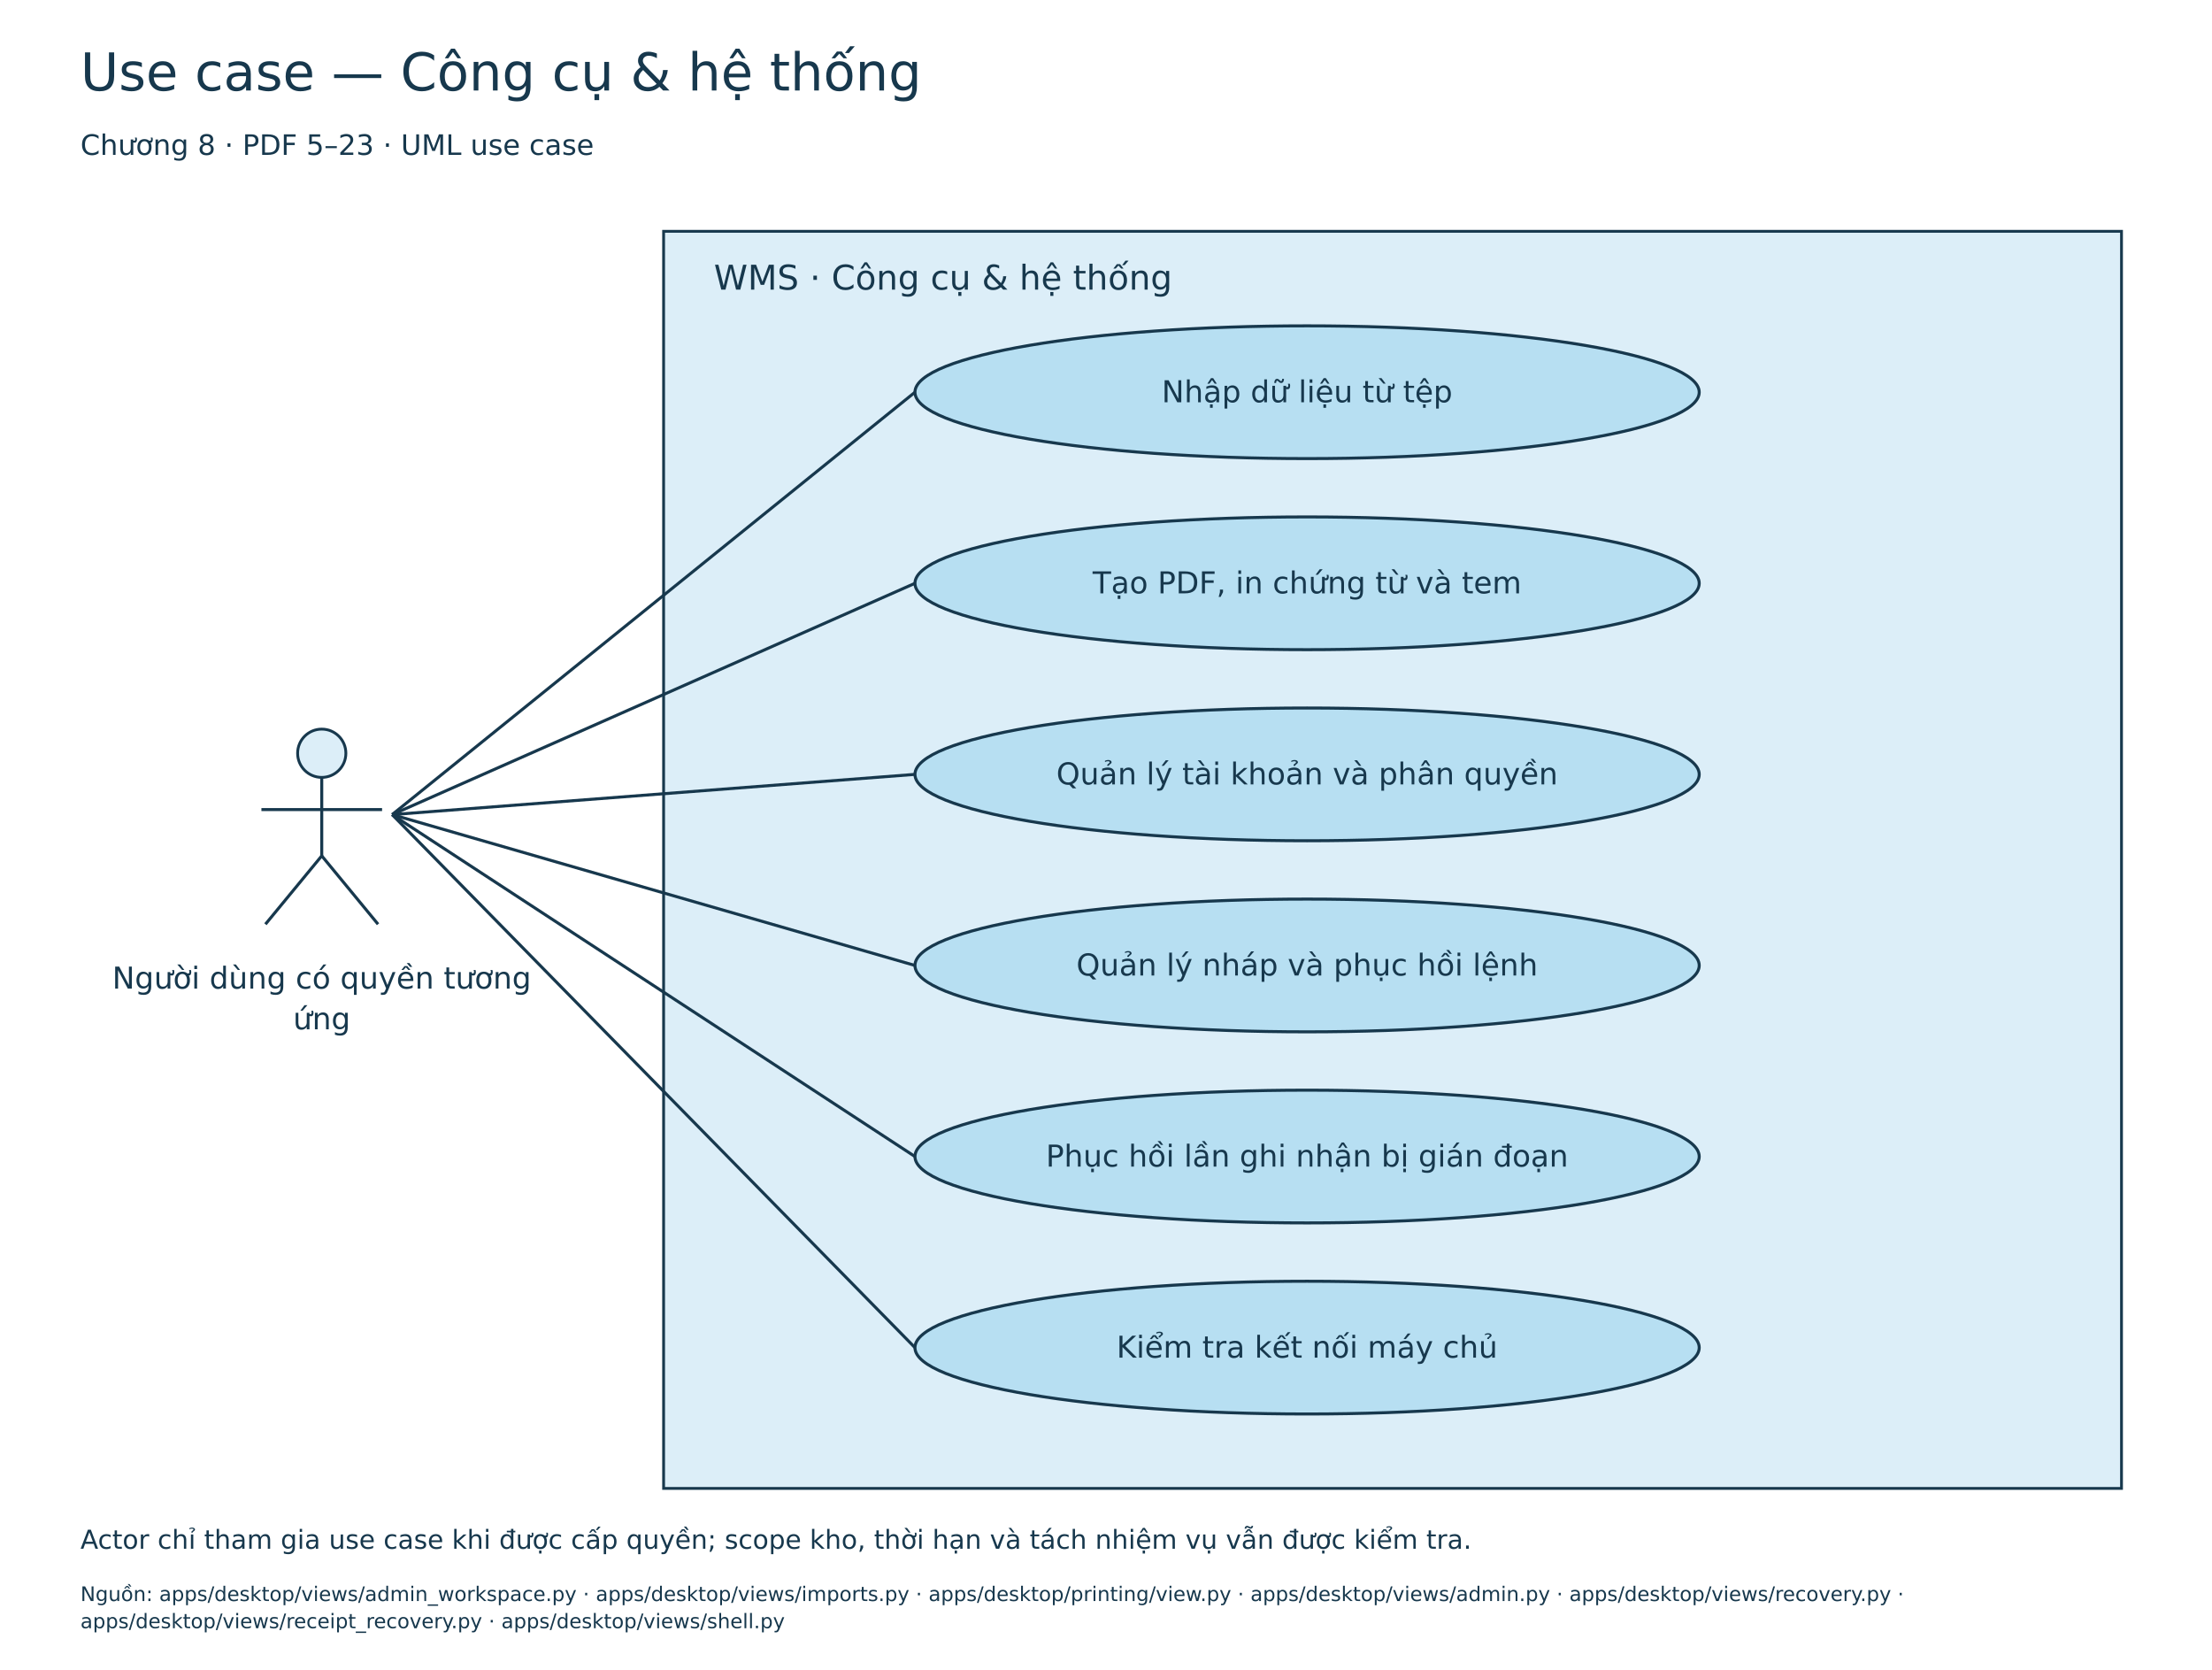
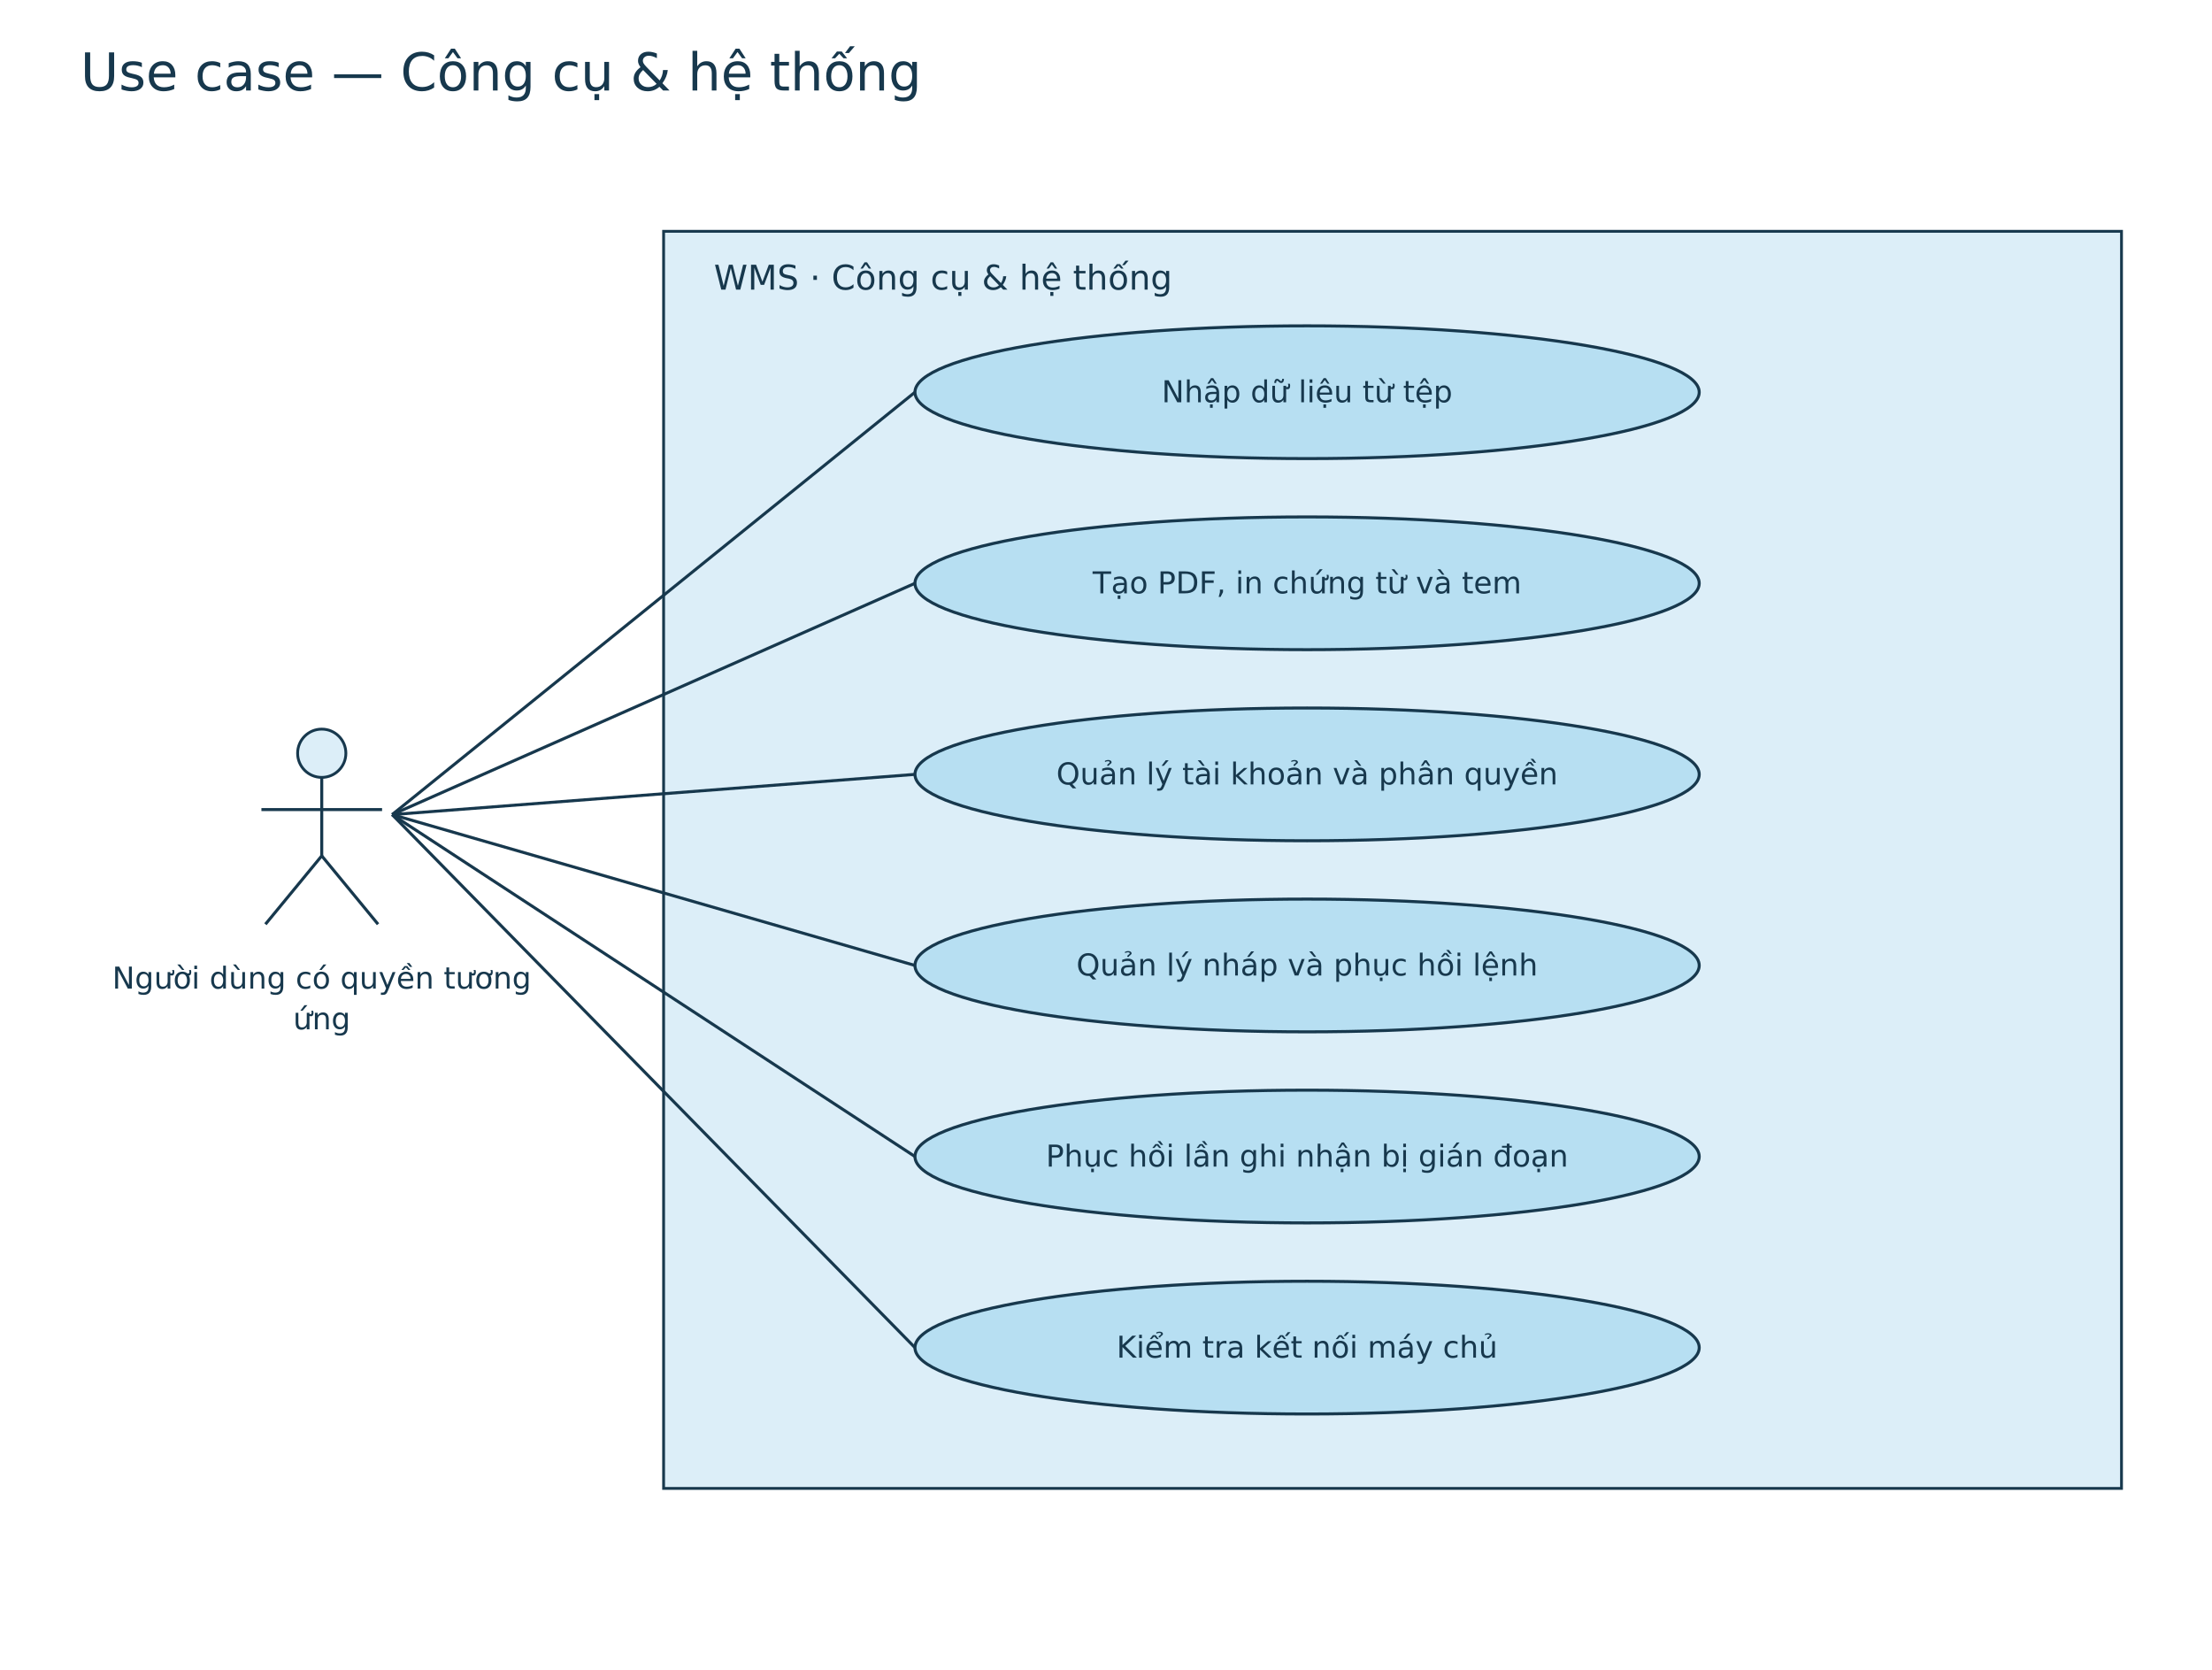
<svg xmlns="http://www.w3.org/2000/svg" width="1100" height="830" viewBox="0 0 1100 830">
  <text font-family="DejaVu Sans" font-size="26" text-anchor="start" x="40" y="45.0" fill="#17384d">Use case — Công cụ &amp; hệ thống</text>
-   <text font-family="DejaVu Sans" font-size="14" text-anchor="start" x="40" y="77.0" fill="#17384d">Chương 8 · PDF 5–23 · UML use case</text>
  <rect stroke-width="1.4" x="330" y="115" width="725" height="625" rx="0" fill="#dceef8" stroke="#17384d" />
  <text font-family="DejaVu Sans" font-size="17" text-anchor="start" x="355" y="144.0" fill="#17384d">WMS · Công cụ &amp; hệ thống</text>
  <polyline stroke-width="1.5" points="195.0,405.0 455.0,195.0" fill="none" stroke="#17384d" />
  <polyline stroke-width="1.5" points="195.0,405.0 455.0,290.0" fill="none" stroke="#17384d" />
  <polyline stroke-width="1.5" points="195.0,405.0 455.0,385.0" fill="none" stroke="#17384d" />
  <polyline stroke-width="1.5" points="195.0,405.0 455.0,480.0" fill="none" stroke="#17384d" />
  <polyline stroke-width="1.5" points="195.0,405.0 455.0,575.0" fill="none" stroke="#17384d" />
  <polyline stroke-width="1.5" points="195.0,405.0 455.0,670.0" fill="none" stroke="#17384d" />
  <ellipse stroke-width="1.4" cx="160.0" cy="374.5" rx="12.0" ry="12.0" fill="#dceef8" stroke="#17384d" />
  <polyline stroke-width="1.5" points="160.0,386.5 160.0,425.5" fill="none" stroke="#17384d" />
  <polyline stroke-width="1.5" points="130.0,402.5 190.0,402.5" fill="none" stroke="#17384d" />
  <polyline stroke-width="1.5" points="160.0,425.5 132.0,459.5" fill="none" stroke="#17384d" />
  <polyline stroke-width="1.5" points="160.0,425.5 188.0,459.5" fill="none" stroke="#17384d" />
  <text font-family="DejaVu Sans" font-size="15" text-anchor="middle" x="160.0" y="491.5" fill="#17384d">Người dùng có quyền tương</text>
  <text font-family="DejaVu Sans" font-size="15" text-anchor="middle" x="160.0" y="511.75" fill="#17384d">ứng</text>
  <ellipse stroke-width="1.5" cx="650.0" cy="195.0" rx="195.0" ry="33.0" fill="#b7dff2" stroke="#17384d" />
  <text font-family="DejaVu Sans" font-size="15" text-anchor="middle" x="650.0" y="200.0" fill="#17384d">Nhập dữ liệu từ tệp</text>
  <ellipse stroke-width="1.5" cx="650.0" cy="290.0" rx="195.0" ry="33.0" fill="#b7dff2" stroke="#17384d" />
  <text font-family="DejaVu Sans" font-size="15" text-anchor="middle" x="650.0" y="295.0" fill="#17384d">Tạo PDF, in chứng từ và tem</text>
  <ellipse stroke-width="1.5" cx="650.0" cy="385.0" rx="195.0" ry="33.0" fill="#b7dff2" stroke="#17384d" />
  <text font-family="DejaVu Sans" font-size="15" text-anchor="middle" x="650.0" y="390.0" fill="#17384d">Quản lý tài khoản và phân quyền</text>
  <ellipse stroke-width="1.5" cx="650.0" cy="480.0" rx="195.0" ry="33.0" fill="#b7dff2" stroke="#17384d" />
  <text font-family="DejaVu Sans" font-size="15" text-anchor="middle" x="650.0" y="485.0" fill="#17384d">Quản lý nháp và phục hồi lệnh</text>
  <ellipse stroke-width="1.5" cx="650.0" cy="575.0" rx="195.0" ry="33.0" fill="#b7dff2" stroke="#17384d" />
  <text font-family="DejaVu Sans" font-size="15" text-anchor="middle" x="650.0" y="580.0" fill="#17384d">Phục hồi lần ghi nhận bị gián đoạn</text>
  <ellipse stroke-width="1.5" cx="650.0" cy="670.0" rx="195.0" ry="33.0" fill="#b7dff2" stroke="#17384d" />
  <text font-family="DejaVu Sans" font-size="15" text-anchor="middle" x="650.0" y="675.0" fill="#17384d">Kiểm tra kết nối máy chủ</text>
-   <text font-family="DejaVu Sans" font-size="13" text-anchor="start" x="40" y="770.0" fill="#17384d">Actor chỉ tham gia use case khi được cấp quyền; scope kho, thời hạn và tách nhiệm vụ vẫn được kiểm tra.</text>
-   <text font-family="DejaVu Sans" font-size="10" text-anchor="start" x="40" y="796.0" fill="#17384d">Nguồn: apps/desktop/views/admin_workspace.py · apps/desktop/views/imports.py · apps/desktop/printing/view.py · apps/desktop/views/admin.py · apps/desktop/views/recovery.py ·</text>
-   <text font-family="DejaVu Sans" font-size="10" text-anchor="start" x="40" y="809.5" fill="#17384d">apps/desktop/views/receipt_recovery.py · apps/desktop/views/shell.py</text>
</svg>
